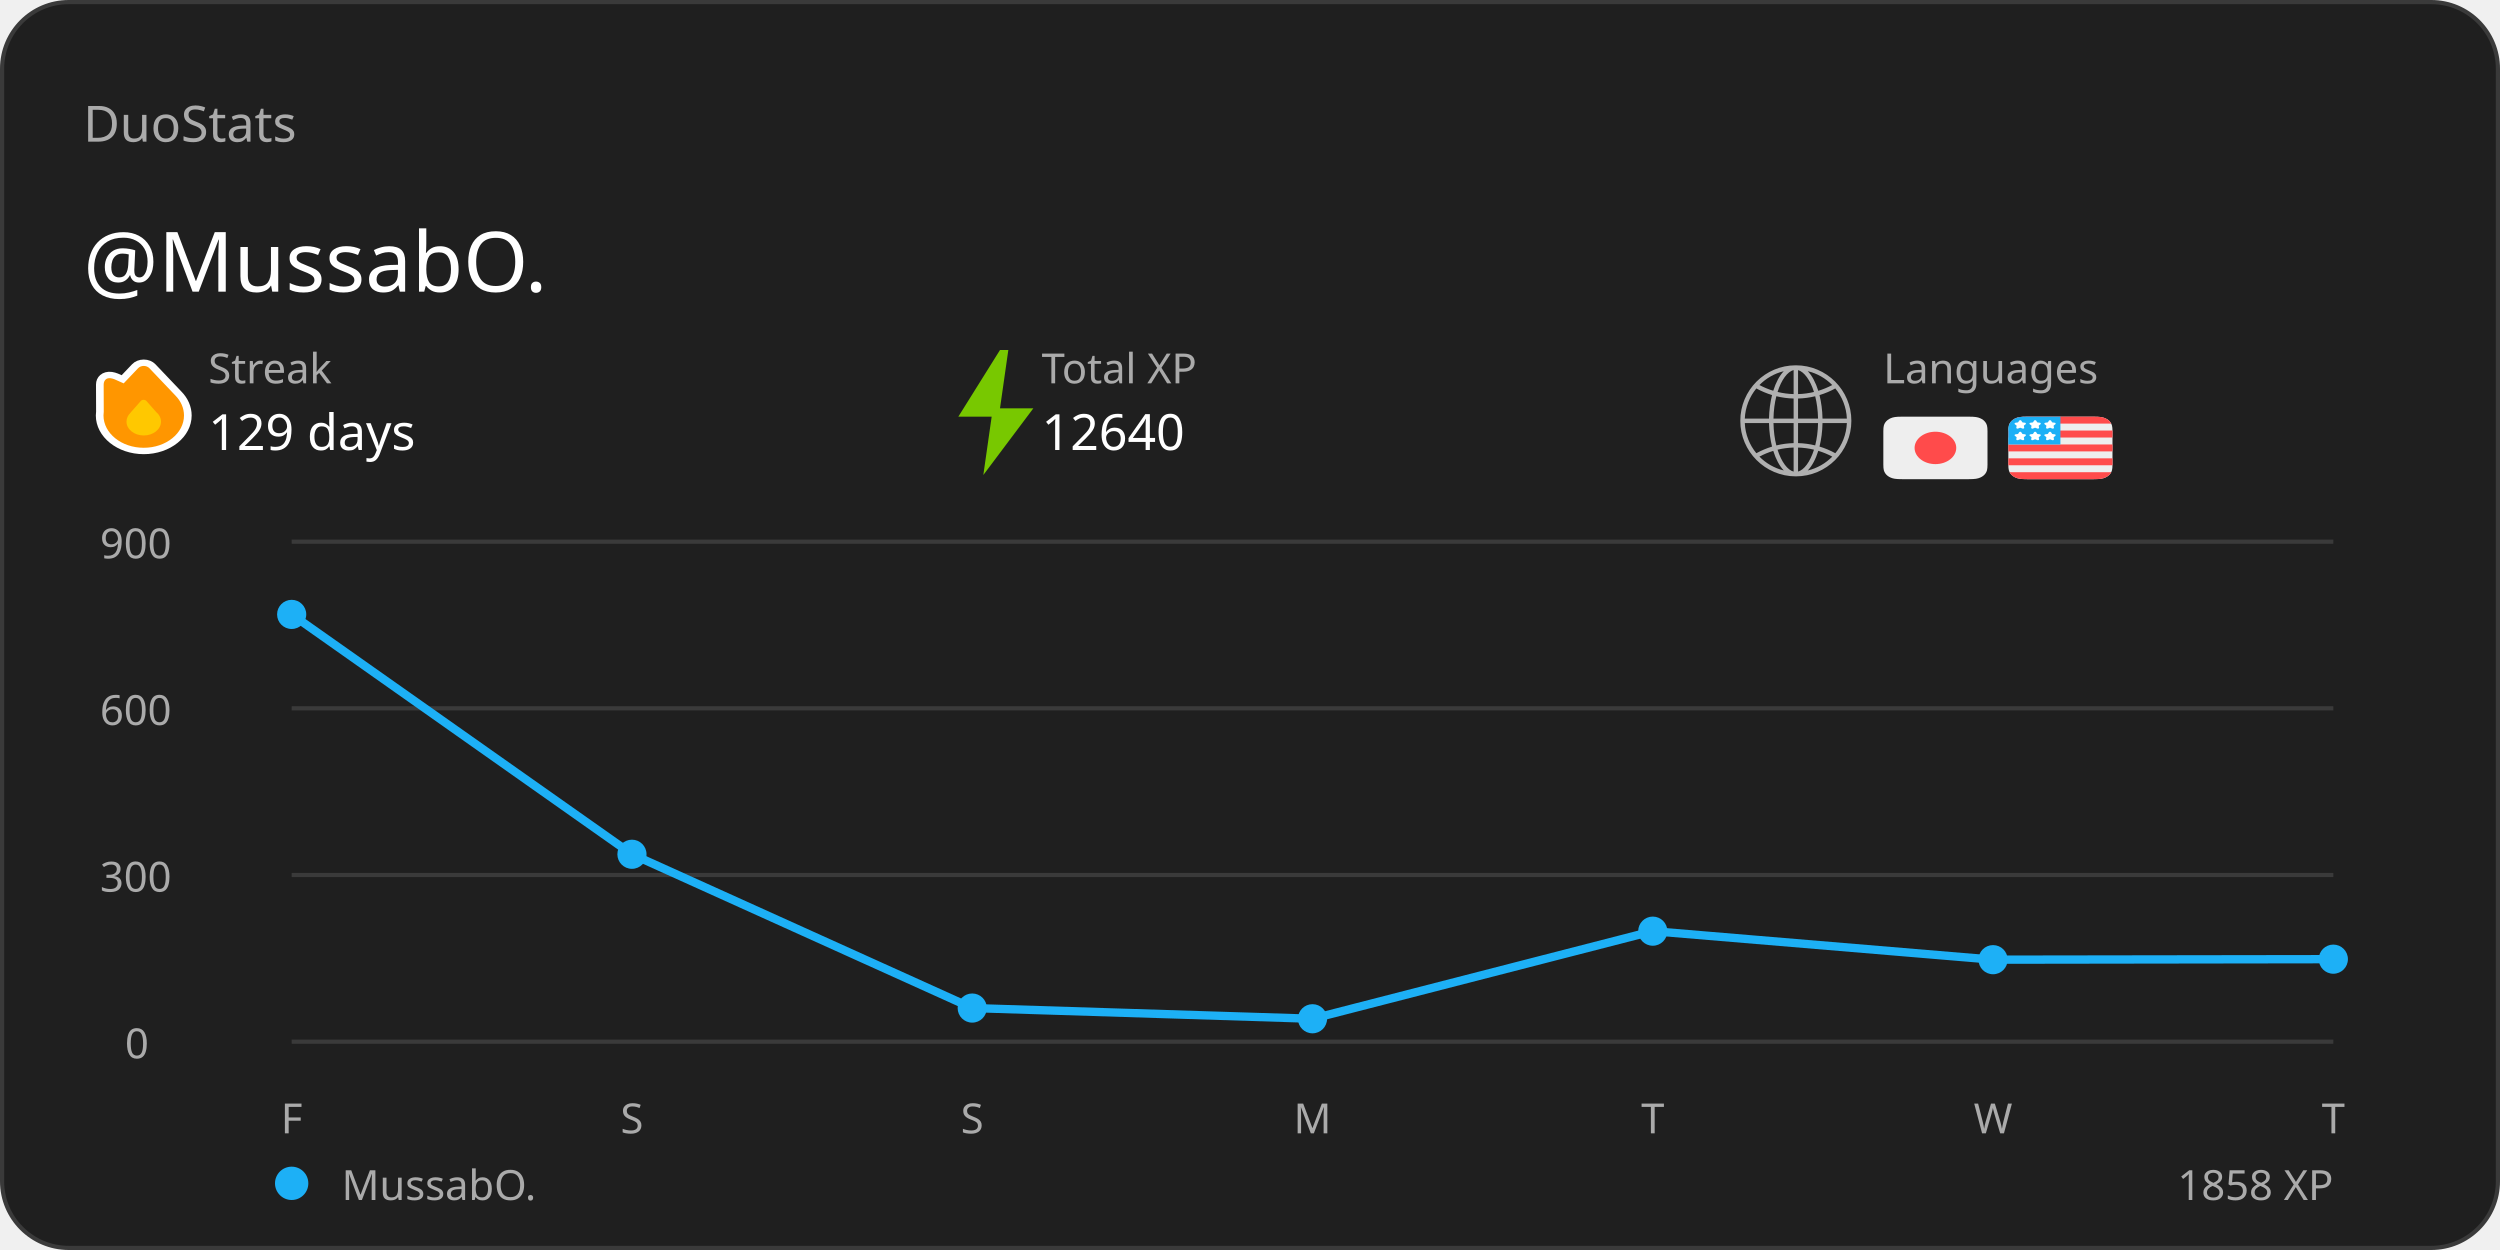
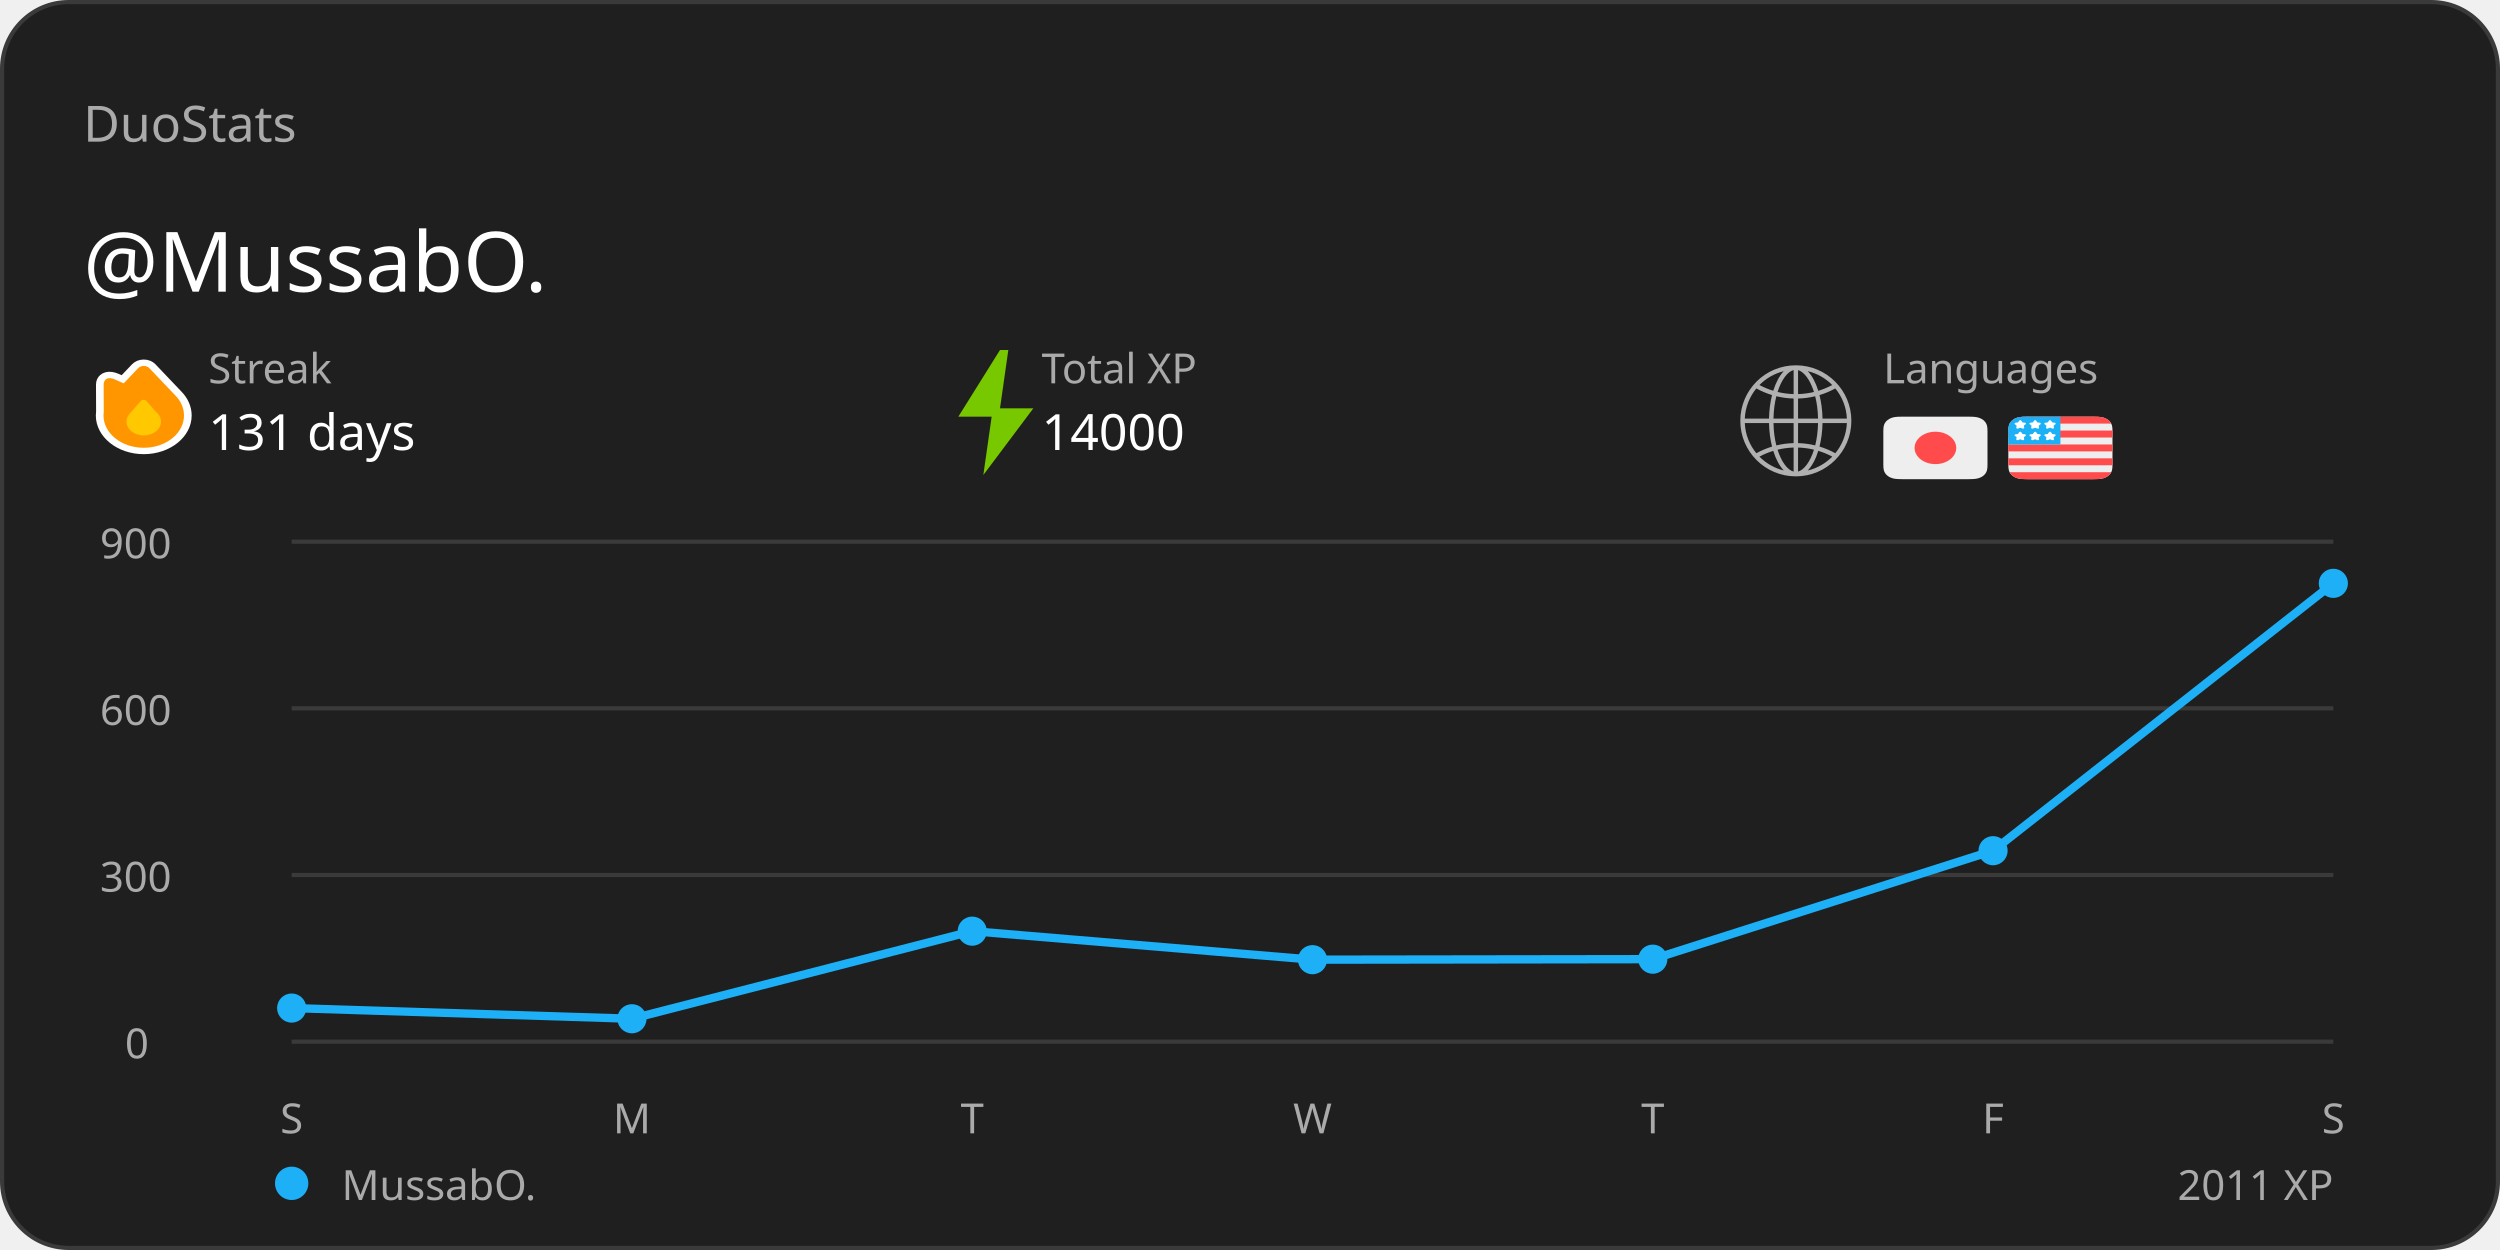
<svg xmlns="http://www.w3.org/2000/svg" width="600" height="300" viewBox="0 0 600 300">
  <rect x="0.5" y="0.5" width="599" height="299" rx="16" fill="#1F1F1F" stroke="#3A3A3A" />
  <text x="20" y="34" fill="#AAAAAA" font-size="12" font-family="DIN Round Pro, system-ui, sans-serif">DuoStats</text>
  <text x="20" y="70" fill="#FFFFFF" font-size="20" font-family="DIN Round Pro, system-ui, sans-serif">@MussabO.</text>
  <g transform="translate(23, 86) scale(0.92, 0.7666667)">
    <g id="Page-1" stroke="none" stroke-width="1" fill="none" fill-rule="evenodd">
      <g id="streak" transform="translate(1, 1)" fill-rule="nonzero">
        <g id="Group" fill="#FF9600" stroke="#FFFFFF" stroke-width="2">
          <path d="M0.068,15.675 L0.044,7.216 C0.039,5.334 1.25,3.942 3.056,4.246 C3.413,4.306 3.998,4.491 4.306,4.656 L5.997,5.561 L9.247,1.464 C9.793,0.776 10.622,0.376 11.5,0.376 C12.378,0.376 13.207,0.776 13.753,1.464 L20.523,10 C22.123,11.939 22.999,14.375 23,16.889 C23,23.034 17.843,28 11.5,28 C5.157,28 0,23.034 0,16.889 C0,16.481 0.023,16.076 0.068,15.675 Z" id="Path" />
        </g>
        <g id="Group" transform="translate(7, 11)" fill="#FFC800">
          <path d="M1.012,5.077 C1.026,5.04 1.046,5.005 1.069,4.973 L3.719,1.364 C3.893,1.127 4.17,0.987 4.464,0.987 C4.758,0.987 5.035,1.127 5.209,1.364 L7.732,4.8 C8.541,5.595 8.998,6.681 9,7.815 C9,10.208 6.985,12.148 4.5,12.148 C2.015,12.148 0,10.208 0,7.815 C0,6.776 0.38,5.823 1.012,5.077 L1.012,5.077 Z" id="Path" />
        </g>
      </g>
    </g>
  </g>
  <text x="50" y="92" fill="#AAAAAA" font-size="10" font-family="DIN Round Pro, system-ui, sans-serif">Streak</text>
-   <text x="50" y="108" fill="#FFFFFF" font-size="12" font-family="DIN Round Pro, system-ui, sans-serif">129 days</text>
+   <text x="50" y="108" fill="#FFFFFF" font-size="12" font-family="DIN Round Pro, system-ui, sans-serif">131 days</text>
  <path d="M240 84 230 100h8l-2 14 12-16h-8l2-14z" fill="#78C800" />
  <text x="250" y="92" fill="#AAAAAA" font-size="10" font-family="DIN Round Pro, system-ui, sans-serif">Total XP</text>
-   <text x="250" y="108" fill="#FFFFFF" font-size="12" font-family="DIN Round Pro, system-ui, sans-serif">12640</text>
+   <text x="250" y="108" fill="#FFFFFF" font-size="12" font-family="DIN Round Pro, system-ui, sans-serif">14000</text>
  <g transform="translate(415, 85) scale(1.0, 1.0)">
    <g id="SVGRepo_bgCarrier" stroke-width="0" />
    <g id="SVGRepo_tracerCarrier" stroke-linecap="round" stroke-linejoin="round" />
    <g id="SVGRepo_iconCarrier">
      <g id="icomoon-ignore"> </g>
      <path d="M16 2.672c-0.004 0-0.007 0-0.011 0-0.002 0-0.003 0-0.005 0-0.005 0-0.010 0.001-0.016 0.001-7.347 0.017-13.296 5.977-13.296 13.327 0 7.348 5.949 13.309 13.296 13.327 0.005 0 0.010 0.001 0.016 0.001 0.002 0 0.004 0 0.005 0 0.004 0 0.008 0 0.011 0 7.36 0 13.328-5.968 13.328-13.328s-5.968-13.328-13.328-13.328zM16.533 10.648c1.413-0.039 2.788-0.225 4.112-0.548 0.399 1.571 0.647 3.382 0.686 5.367h-4.798v-4.819zM16.533 9.582v-5.759c1.437 0.398 2.893 2.314 3.821 5.252-1.231 0.297-2.509 0.47-3.821 0.507zM15.467 3.81v5.772c-1.323-0.037-2.611-0.213-3.852-0.515 0.936-2.956 2.405-4.879 3.852-5.256zM15.467 10.647v4.82h-4.831c0.039-1.988 0.287-3.801 0.687-5.373 1.334 0.326 2.72 0.515 4.144 0.553zM9.563 15.467h-5.811c0.118-2.741 1.139-5.252 2.773-7.241 1.187 0.654 2.446 1.189 3.766 1.589-0.431 1.7-0.689 3.617-0.728 5.652zM9.563 16.533c0.039 2.034 0.297 3.951 0.728 5.651-1.319 0.401-2.579 0.936-3.766 1.59-1.635-1.989-2.656-4.5-2.773-7.241h5.811zM10.636 16.533h4.831v4.814c-1.424 0.038-2.81 0.228-4.145 0.555-0.399-1.571-0.647-3.383-0.686-5.369zM15.467 22.412v5.778c-1.448-0.378-2.919-2.303-3.854-5.263 1.241-0.302 2.53-0.478 3.854-0.515zM16.533 28.178v-5.765c1.313 0.038 2.591 0.211 3.822 0.508-0.928 2.941-2.384 4.86-3.822 5.257zM16.533 21.347v-4.814h4.798c-0.039 1.983-0.286 3.791-0.684 5.361-1.325-0.323-2.7-0.51-4.113-0.548zM22.404 16.533h5.845c-0.118 2.741-1.138 5.251-2.773 7.24-1.197-0.658-2.467-1.197-3.797-1.599 0.43-1.698 0.687-3.611 0.726-5.64zM22.404 15.467c-0.039-2.033-0.297-3.946-0.727-5.646 1.33-0.402 2.599-0.94 3.795-1.598 1.636 1.989 2.658 4.501 2.776 7.244h-5.845zM24.738 7.409c-1.061 0.564-2.18 1.031-3.35 1.385-0.623-2.005-1.498-3.642-2.533-4.717 2.27 0.545 4.297 1.719 5.883 3.332zM13.103 4.087c-1.029 1.073-1.9 2.702-2.521 4.697-1.158-0.353-2.268-0.815-3.319-1.375 1.575-1.602 3.587-2.774 5.84-3.322zM7.259 24.587c1.052-0.561 2.163-1.024 3.322-1.377 0.621 1.997 1.492 3.629 2.522 4.702-2.255-0.549-4.268-1.721-5.844-3.326zM18.855 27.922c1.036-1.075 1.911-2.712 2.535-4.721 1.17 0.355 2.29 0.82 3.351 1.387-1.586 1.614-3.614 2.791-5.886 3.334z" fill="#b0b0b0"> </path>
    </g>
  </g>
  <text x="452" y="92" fill="#AAAAAA" font-size="10" font-family="DIN Round Pro, system-ui, sans-serif">Languages</text>
  <g transform="translate(452, 100) scale(0.3571429, 0.2777778)">
    <g clip-path="url(#clip0_129_1008)">
      <path fill-rule="evenodd" clip-rule="evenodd" d="M12.563 0H57.437C61.805 0 63.389 0.455 64.987 1.309C66.584 2.163 67.837 3.416 68.691 5.013C69.545 6.61 70 8.195 70 12.563V41.437C70 45.805 69.545 47.389 68.691 48.986C67.837 50.584 66.584 51.837 64.987 52.691C63.389 53.545 61.805 54 57.437 54H12.563C8.195 54 6.61 53.545 5.013 52.691C3.416 51.837 2.163 50.584 1.309 48.986C0.455 47.389 0 45.805 0 41.437V12.563C0 8.195 0.455 6.61 1.309 5.013C2.163 3.416 3.416 2.163 5.013 1.309C6.61 0.455 8.195 0 12.563 0Z" fill="#EEEEEE" />
      <path d="M35 41C42.732 41 49 34.732 49 27C49 19.268 42.732 13 35 13C27.268 13 21 19.268 21 27C21 34.732 27.268 41 35 41Z" fill="#FF4B4B" />
    </g>
    <defs>
      <clipPath id="clip0_129_1008">
        <rect width="70" height="54" fill="white" />
      </clipPath>
    </defs>
  </g>
  <g transform="translate(482, 100) scale(0.3571429, 0.2777778)">
    <g clip-path="url(#clip0_129_593)">
      <path fill-rule="evenodd" clip-rule="evenodd" d="M12.563 0H57.437C61.805 0 63.389 0.455 64.987 1.309C66.584 2.163 67.837 3.416 68.691 5.013C69.545 6.61 70 8.195 70 12.563V41.437C70 45.805 69.545 47.389 68.691 48.986C67.837 50.584 66.584 51.837 64.987 52.691C63.389 53.545 61.805 54 57.437 54H12.563C8.195 54 6.61 53.545 5.013 52.691C3.416 51.837 2.163 50.584 1.309 48.986C0.455 47.389 0 45.805 0 41.437V12.563C0 8.195 0.455 6.61 1.309 5.013C2.163 3.416 3.416 2.163 5.013 1.309C6.61 0.455 8.195 0 12.563 0Z" fill="#EEEEEE" />
      <path fill-rule="evenodd" clip-rule="evenodd" d="M12.563 0H57.437C61.805 0 63.389 0.455 64.987 1.309C66.584 2.163 67.837 3.416 68.691 5.013C68.863 5.335 69.019 5.656 69.158 6H0.842C0.981 5.656 1.137 5.335 1.309 5.013C2.163 3.416 3.416 2.163 5.013 1.309C6.61 0.455 8.195 0 12.563 0Z" fill="#FF4B4B" />
      <path fill-rule="evenodd" clip-rule="evenodd" d="M69.997 12C69.999 12.182 70 12.37 70 12.563V18H0V12.563C0 12.37 0.001 12.182 0.003 12H69.997Z" fill="#FF4B4B" />
      <path fill-rule="evenodd" clip-rule="evenodd" d="M70 24V30H0V24H70Z" fill="#FF4B4B" />
      <path fill-rule="evenodd" clip-rule="evenodd" d="M70 41.437C70 41.63 69.999 41.818 69.997 42H0.003C0.001 41.818 0 41.63 0 41.437V36H70V41.437Z" fill="#FF4B4B" />
      <path fill-rule="evenodd" clip-rule="evenodd" d="M69.158 48C69.019 48.344 68.863 48.665 68.691 48.986C67.837 50.584 66.584 51.837 64.987 52.691C63.389 53.545 61.805 54 57.437 54H12.563C8.195 54 6.61 53.545 5.013 52.691C3.416 51.837 2.163 50.584 1.309 48.986C1.137 48.665 0.981 48.344 0.842 48H69.158Z" fill="#FF4B4B" />
      <path fill-rule="evenodd" clip-rule="evenodd" d="M12.563 0H35V24H0V12.563C0 8.195 0.455 6.61 1.309 5.013C2.163 3.416 3.416 2.163 5.013 1.309C6.61 0.455 8.195 0 12.563 0Z" fill="#1CB0F6" />
      <path d="M27.806 9.602L26.531 10.273C26.13 10.483 25.635 10.329 25.424 9.929C25.341 9.769 25.312 9.586 25.342 9.409L25.586 7.988C25.609 7.853 25.564 7.715 25.466 7.62L24.434 6.614C24.11 6.298 24.103 5.779 24.419 5.455C24.545 5.326 24.71 5.242 24.888 5.216L26.314 5.009C26.45 4.989 26.567 4.904 26.628 4.781L27.266 3.489C27.466 3.083 27.957 2.916 28.363 3.117C28.525 3.196 28.655 3.327 28.735 3.489L29.373 4.781C29.434 4.904 29.551 4.989 29.687 5.009L31.113 5.216C31.561 5.281 31.871 5.697 31.806 6.145C31.78 6.323 31.696 6.488 31.567 6.614L30.535 7.62C30.437 7.715 30.392 7.853 30.415 7.988L30.659 9.409C30.735 9.855 30.436 10.278 29.99 10.355C29.812 10.385 29.629 10.356 29.47 10.273L28.194 9.602C28.073 9.538 27.928 9.538 27.806 9.602Z" fill="white" />
      <path d="M27.806 19.602L26.531 20.273C26.13 20.483 25.635 20.329 25.424 19.929C25.341 19.769 25.312 19.587 25.342 19.409L25.586 17.988C25.609 17.853 25.564 17.715 25.466 17.62L24.434 16.614C24.11 16.298 24.103 15.779 24.419 15.455C24.545 15.326 24.71 15.242 24.888 15.216L26.314 15.009C26.45 14.989 26.567 14.904 26.628 14.781L27.266 13.489C27.466 13.083 27.957 12.916 28.363 13.117C28.525 13.196 28.655 13.327 28.735 13.489L29.373 14.781C29.434 14.904 29.551 14.989 29.687 15.009L31.113 15.216C31.561 15.281 31.871 15.697 31.806 16.145C31.78 16.323 31.696 16.488 31.567 16.614L30.535 17.62C30.437 17.715 30.392 17.853 30.415 17.988L30.659 19.409C30.735 19.855 30.436 20.278 29.99 20.355C29.812 20.385 29.629 20.356 29.47 20.273L28.194 19.602C28.073 19.538 27.928 19.538 27.806 19.602Z" fill="white" />
      <path d="M17.806 9.602L16.531 10.273C16.13 10.483 15.635 10.329 15.425 9.929C15.341 9.769 15.312 9.586 15.342 9.409L15.586 7.988C15.609 7.853 15.564 7.715 15.466 7.62L14.434 6.614C14.11 6.298 14.103 5.779 14.419 5.455C14.545 5.326 14.71 5.242 14.888 5.216L16.314 5.009C16.45 4.989 16.567 4.904 16.628 4.781L17.266 3.489C17.466 3.083 17.957 2.916 18.363 3.117C18.525 3.196 18.655 3.327 18.735 3.489L19.373 4.781C19.434 4.904 19.551 4.989 19.687 5.009L21.113 5.216C21.561 5.281 21.871 5.697 21.806 6.145C21.78 6.323 21.696 6.488 21.567 6.614L20.535 7.62C20.437 7.715 20.392 7.853 20.415 7.988L20.659 9.409C20.735 9.855 20.436 10.278 19.99 10.355C19.812 10.385 19.629 10.356 19.47 10.273L18.194 9.602C18.073 9.538 17.928 9.538 17.806 9.602Z" fill="white" />
      <path d="M17.806 19.602L16.531 20.273C16.13 20.483 15.635 20.329 15.425 19.929C15.341 19.769 15.312 19.587 15.342 19.409L15.586 17.988C15.609 17.853 15.564 17.715 15.466 17.62L14.434 16.614C14.11 16.298 14.103 15.779 14.419 15.455C14.545 15.326 14.71 15.242 14.888 15.216L16.314 15.009C16.45 14.989 16.567 14.904 16.628 14.781L17.266 13.489C17.466 13.083 17.957 12.916 18.363 13.117C18.525 13.196 18.655 13.327 18.735 13.489L19.373 14.781C19.434 14.904 19.551 14.989 19.687 15.009L21.113 15.216C21.561 15.281 21.871 15.697 21.806 16.145C21.78 16.323 21.696 16.488 21.567 16.614L20.535 17.62C20.437 17.715 20.392 17.853 20.415 17.988L20.659 19.409C20.735 19.855 20.436 20.278 19.99 20.355C19.812 20.385 19.629 20.356 19.47 20.273L18.194 19.602C18.073 19.538 17.928 19.538 17.806 19.602Z" fill="white" />
      <path d="M7.807 9.602L6.531 10.273C6.13 10.483 5.635 10.329 5.424 9.929C5.341 9.769 5.312 9.586 5.342 9.409L5.586 7.988C5.609 7.853 5.564 7.715 5.466 7.62L4.434 6.614C4.11 6.298 4.103 5.779 4.419 5.455C4.545 5.326 4.71 5.242 4.888 5.216L6.314 5.009C6.45 4.989 6.567 4.904 6.628 4.781L7.266 3.489C7.466 3.083 7.957 2.916 8.363 3.117C8.525 3.196 8.655 3.327 8.735 3.489L9.373 4.781C9.434 4.904 9.551 4.989 9.687 5.009L11.113 5.216C11.561 5.281 11.871 5.697 11.806 6.145C11.78 6.323 11.696 6.488 11.567 6.614L10.535 7.62C10.437 7.715 10.392 7.853 10.415 7.988L10.659 9.409C10.735 9.855 10.436 10.278 9.99 10.355C9.812 10.385 9.629 10.356 9.47 10.273L8.194 9.602C8.073 9.538 7.928 9.538 7.807 9.602Z" fill="white" />
      <path d="M7.807 19.602L6.531 20.273C6.13 20.483 5.635 20.329 5.424 19.929C5.341 19.769 5.312 19.587 5.342 19.409L5.586 17.988C5.609 17.853 5.564 17.715 5.466 17.62L4.434 16.614C4.11 16.298 4.103 15.779 4.419 15.455C4.545 15.326 4.71 15.242 4.888 15.216L6.314 15.009C6.45 14.989 6.567 14.904 6.628 14.781L7.266 13.489C7.466 13.083 7.957 12.916 8.363 13.117C8.525 13.196 8.655 13.327 8.735 13.489L9.373 14.781C9.434 14.904 9.551 14.989 9.687 15.009L11.113 15.216C11.561 15.281 11.871 15.697 11.806 16.145C11.78 16.323 11.696 16.488 11.567 16.614L10.535 17.62C10.437 17.715 10.392 17.853 10.415 17.988L10.659 19.409C10.735 19.855 10.436 20.278 9.99 20.355C9.812 20.385 9.629 20.356 9.47 20.273L8.194 19.602C8.073 19.538 7.928 19.538 7.807 19.602Z" fill="white" />
    </g>
    <defs>
      <clipPath id="clip0_129_593">
        <rect width="70" height="54" fill="white" />
      </clipPath>
    </defs>
  </g>
  <g stroke="#3A3A3A" stroke-width="1">
    <line x1="70" y1="250" x2="560" y2="250" />
    <line x1="70" y1="210" x2="560" y2="210" />
    <line x1="70" y1="170" x2="560" y2="170" />
    <line x1="70" y1="130" x2="560" y2="130" />
  </g>
  <g fill="#AAAAAA" font-size="10" font-family="DIN Round Pro, system-ui, sans-serif">
    <text x="30" y="254">0</text>
    <text x="24" y="214">300</text>
    <text x="24" y="174">600</text>
    <text x="24" y="134">900</text>
  </g>
-   <polyline points="70.0,147.456 151.667,205.022 233.333,241.933 315.0,244.5 396.667,223.478 478.333,230.322 560.0,230.2" fill="none" stroke="#1DB0F6" stroke-width="2" stroke-linecap="round" stroke-linejoin="round" />
-   <circle cx="70.0" cy="147.456" r="3.5" fill="#1DB0F6" />
-   <circle cx="151.667" cy="205.022" r="3.5" fill="#1DB0F6" />
-   <circle cx="233.333" cy="241.933" r="3.5" fill="#1DB0F6" />
-   <circle cx="315.0" cy="244.5" r="3.5" fill="#1DB0F6" />
-   <circle cx="396.667" cy="223.478" r="3.5" fill="#1DB0F6" />
-   <circle cx="478.333" cy="230.322" r="3.5" fill="#1DB0F6" />
-   <circle cx="560.0" cy="230.2" r="3.5" fill="#1DB0F6" />
-   <text x="70.0" y="272" fill="#AAAAAA" font-size="10" text-anchor="middle" font-family="DIN Round Pro, system-ui, sans-serif">F</text>
-   <text x="151.667" y="272" fill="#AAAAAA" font-size="10" text-anchor="middle" font-family="DIN Round Pro, system-ui, sans-serif">S</text>
-   <text x="233.333" y="272" fill="#AAAAAA" font-size="10" text-anchor="middle" font-family="DIN Round Pro, system-ui, sans-serif">S</text>
-   <text x="315.0" y="272" fill="#AAAAAA" font-size="10" text-anchor="middle" font-family="DIN Round Pro, system-ui, sans-serif">M</text>
+   <polyline points="70.0,241.933 151.667,244.5 233.333,223.478 315.0,230.322 396.667,230.2 478.333,204.167 560.0,140.0" fill="none" stroke="#1DB0F6" stroke-width="2" stroke-linecap="round" stroke-linejoin="round" />
+   <circle cx="70.0" cy="241.933" r="3.5" fill="#1DB0F6" />
+   <circle cx="151.667" cy="244.5" r="3.5" fill="#1DB0F6" />
+   <circle cx="233.333" cy="223.478" r="3.5" fill="#1DB0F6" />
+   <circle cx="315.0" cy="230.322" r="3.5" fill="#1DB0F6" />
+   <circle cx="396.667" cy="230.2" r="3.5" fill="#1DB0F6" />
+   <circle cx="478.333" cy="204.167" r="3.5" fill="#1DB0F6" />
+   <circle cx="560.0" cy="140.0" r="3.5" fill="#1DB0F6" />
+   <text x="70.0" y="272" fill="#AAAAAA" font-size="10" text-anchor="middle" font-family="DIN Round Pro, system-ui, sans-serif">S</text>
+   <text x="151.667" y="272" fill="#AAAAAA" font-size="10" text-anchor="middle" font-family="DIN Round Pro, system-ui, sans-serif">M</text>
+   <text x="233.333" y="272" fill="#AAAAAA" font-size="10" text-anchor="middle" font-family="DIN Round Pro, system-ui, sans-serif">T</text>
+   <text x="315.0" y="272" fill="#AAAAAA" font-size="10" text-anchor="middle" font-family="DIN Round Pro, system-ui, sans-serif">W</text>
  <text x="396.667" y="272" fill="#AAAAAA" font-size="10" text-anchor="middle" font-family="DIN Round Pro, system-ui, sans-serif">T</text>
-   <text x="478.333" y="272" fill="#AAAAAA" font-size="10" text-anchor="middle" font-family="DIN Round Pro, system-ui, sans-serif">W</text>
-   <text x="560.0" y="272" fill="#AAAAAA" font-size="10" text-anchor="middle" font-family="DIN Round Pro, system-ui, sans-serif">T</text>
+   <text x="478.333" y="272" fill="#AAAAAA" font-size="10" text-anchor="middle" font-family="DIN Round Pro, system-ui, sans-serif">F</text>
+   <text x="560.0" y="272" fill="#AAAAAA" font-size="10" text-anchor="middle" font-family="DIN Round Pro, system-ui, sans-serif">S</text>
  <circle cx="70" cy="284" r="4" fill="#1DB0F6" />
  <text x="82" y="288" fill="#AAAAAA" font-size="10" font-family="DIN Round Pro, system-ui, sans-serif">MussabO.</text>
-   <text x="560" y="288" fill="#AAAAAA" font-size="10" text-anchor="end" font-family="DIN Round Pro, system-ui, sans-serif">1858 XP</text>
+   <text x="560" y="288" fill="#AAAAAA" font-size="10" text-anchor="end" font-family="DIN Round Pro, system-ui, sans-serif">2011 XP</text>
</svg>
